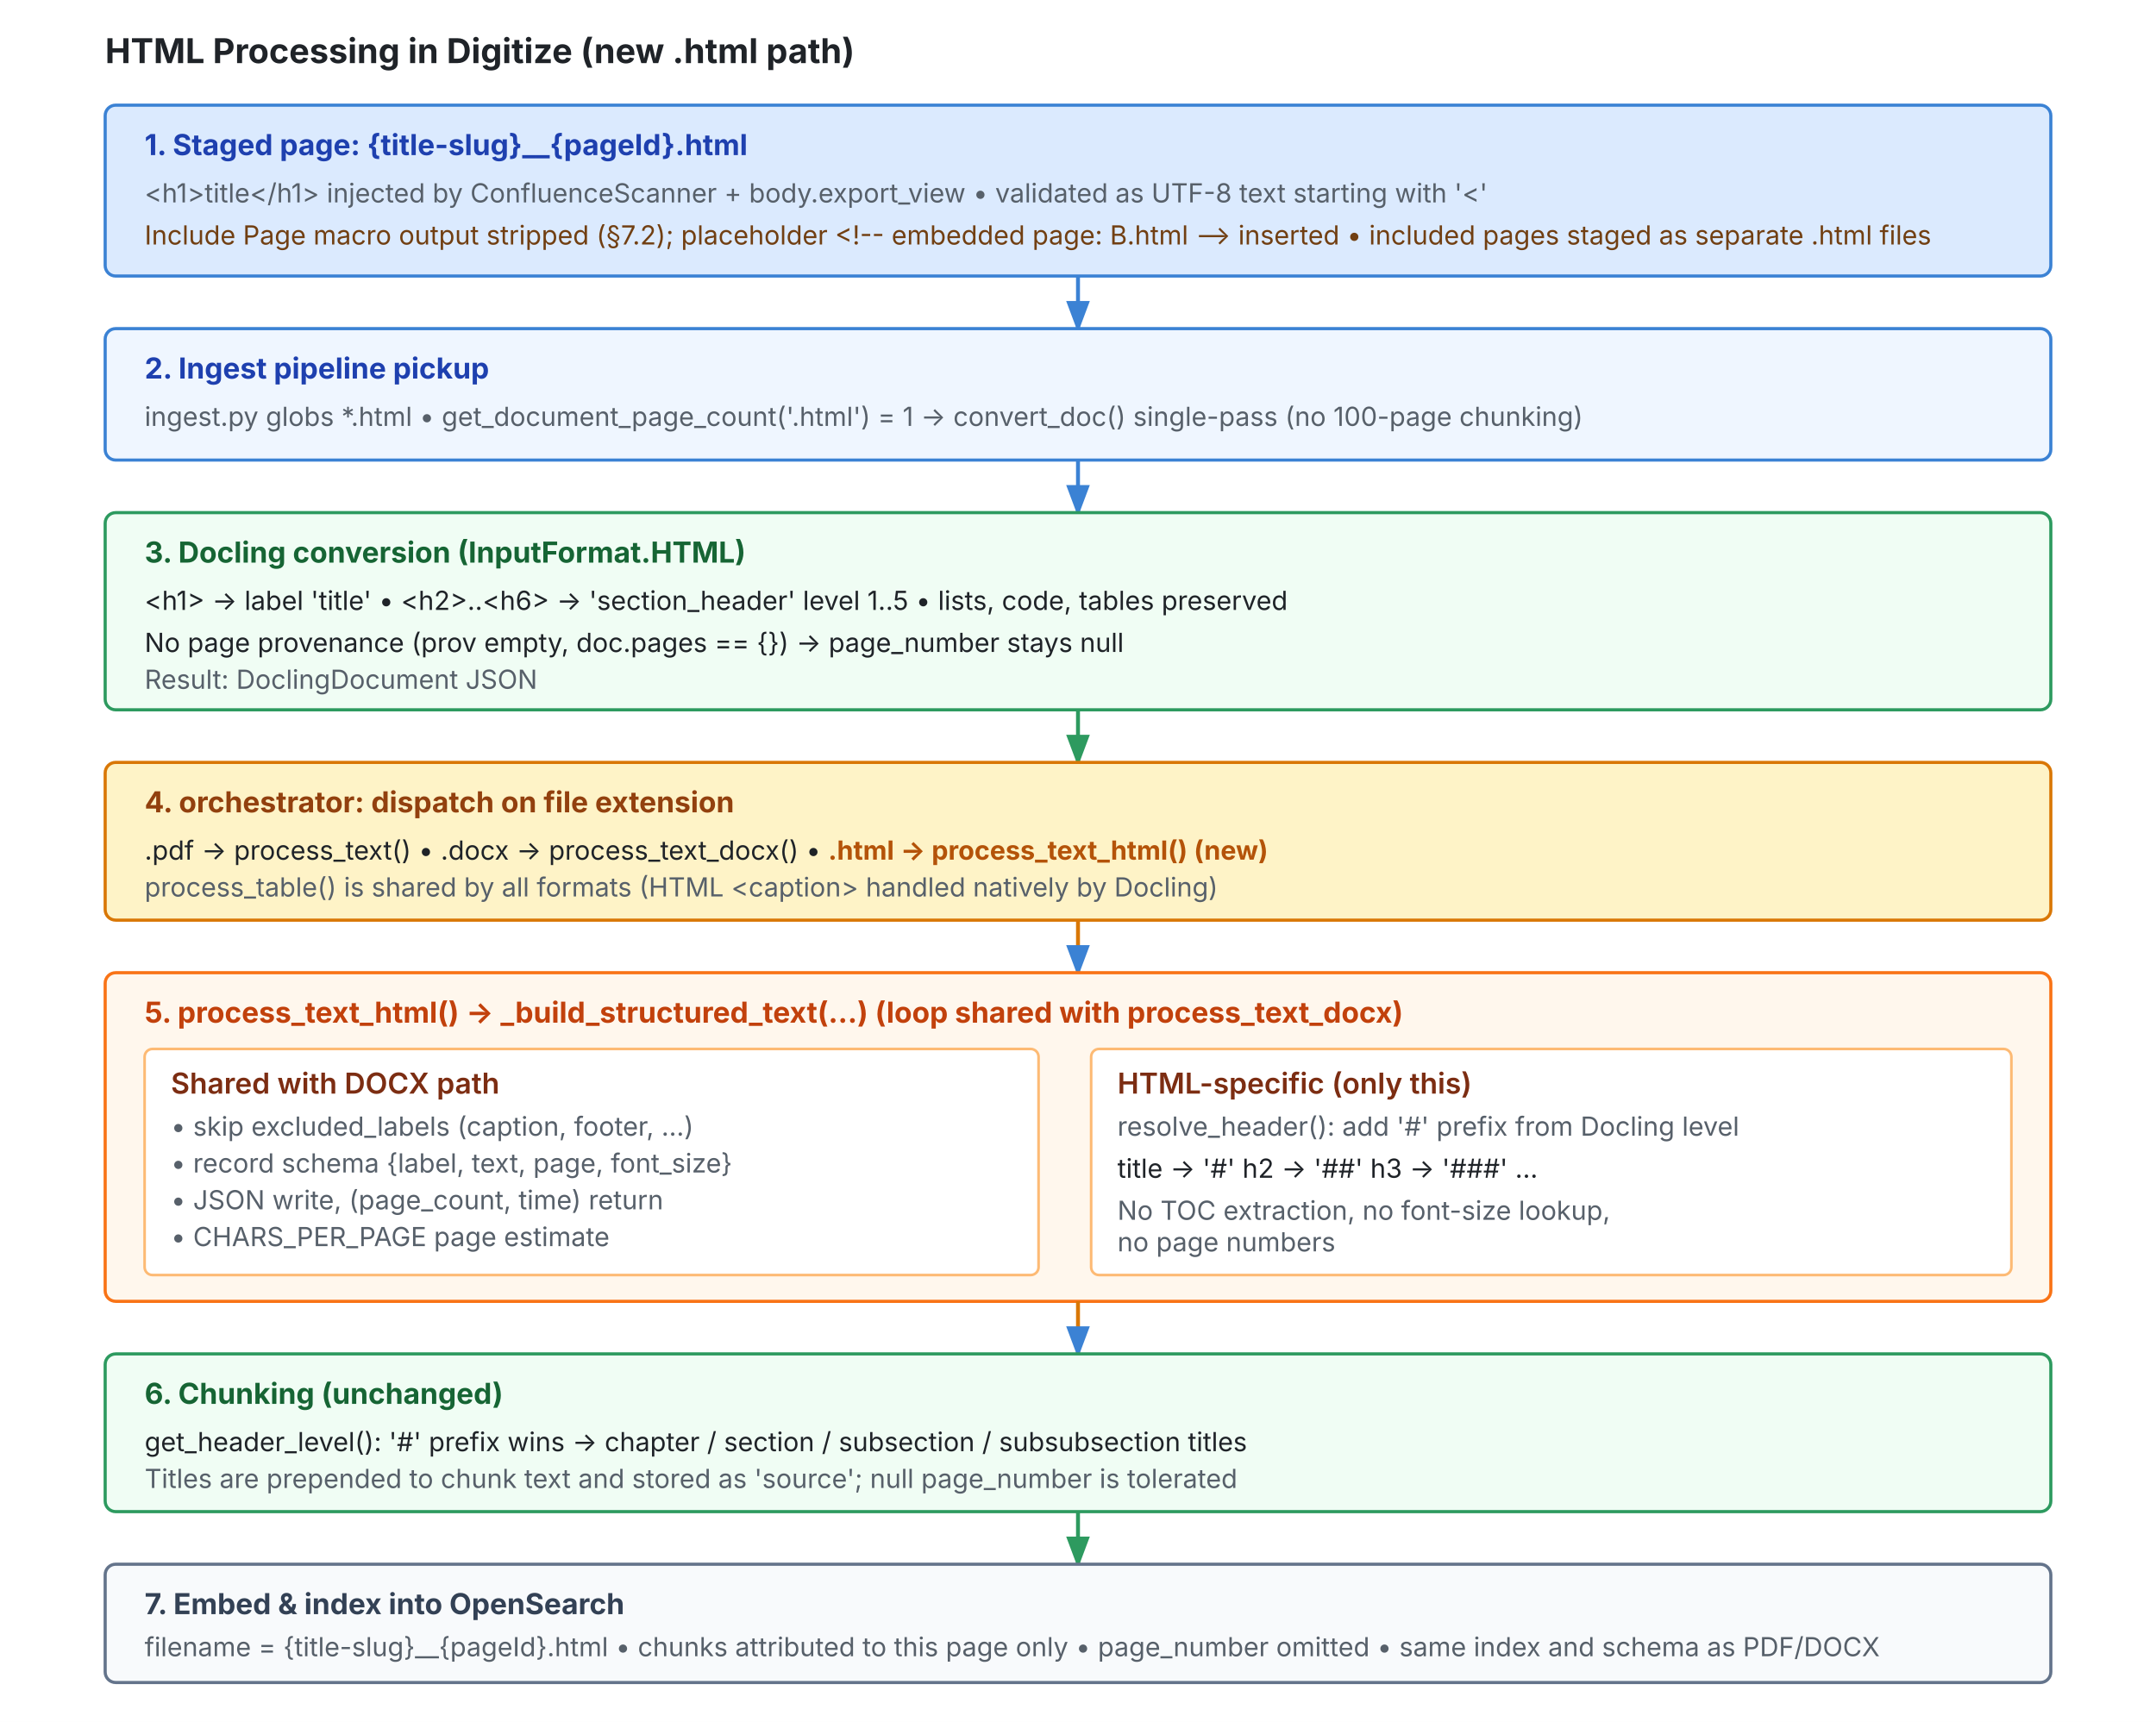
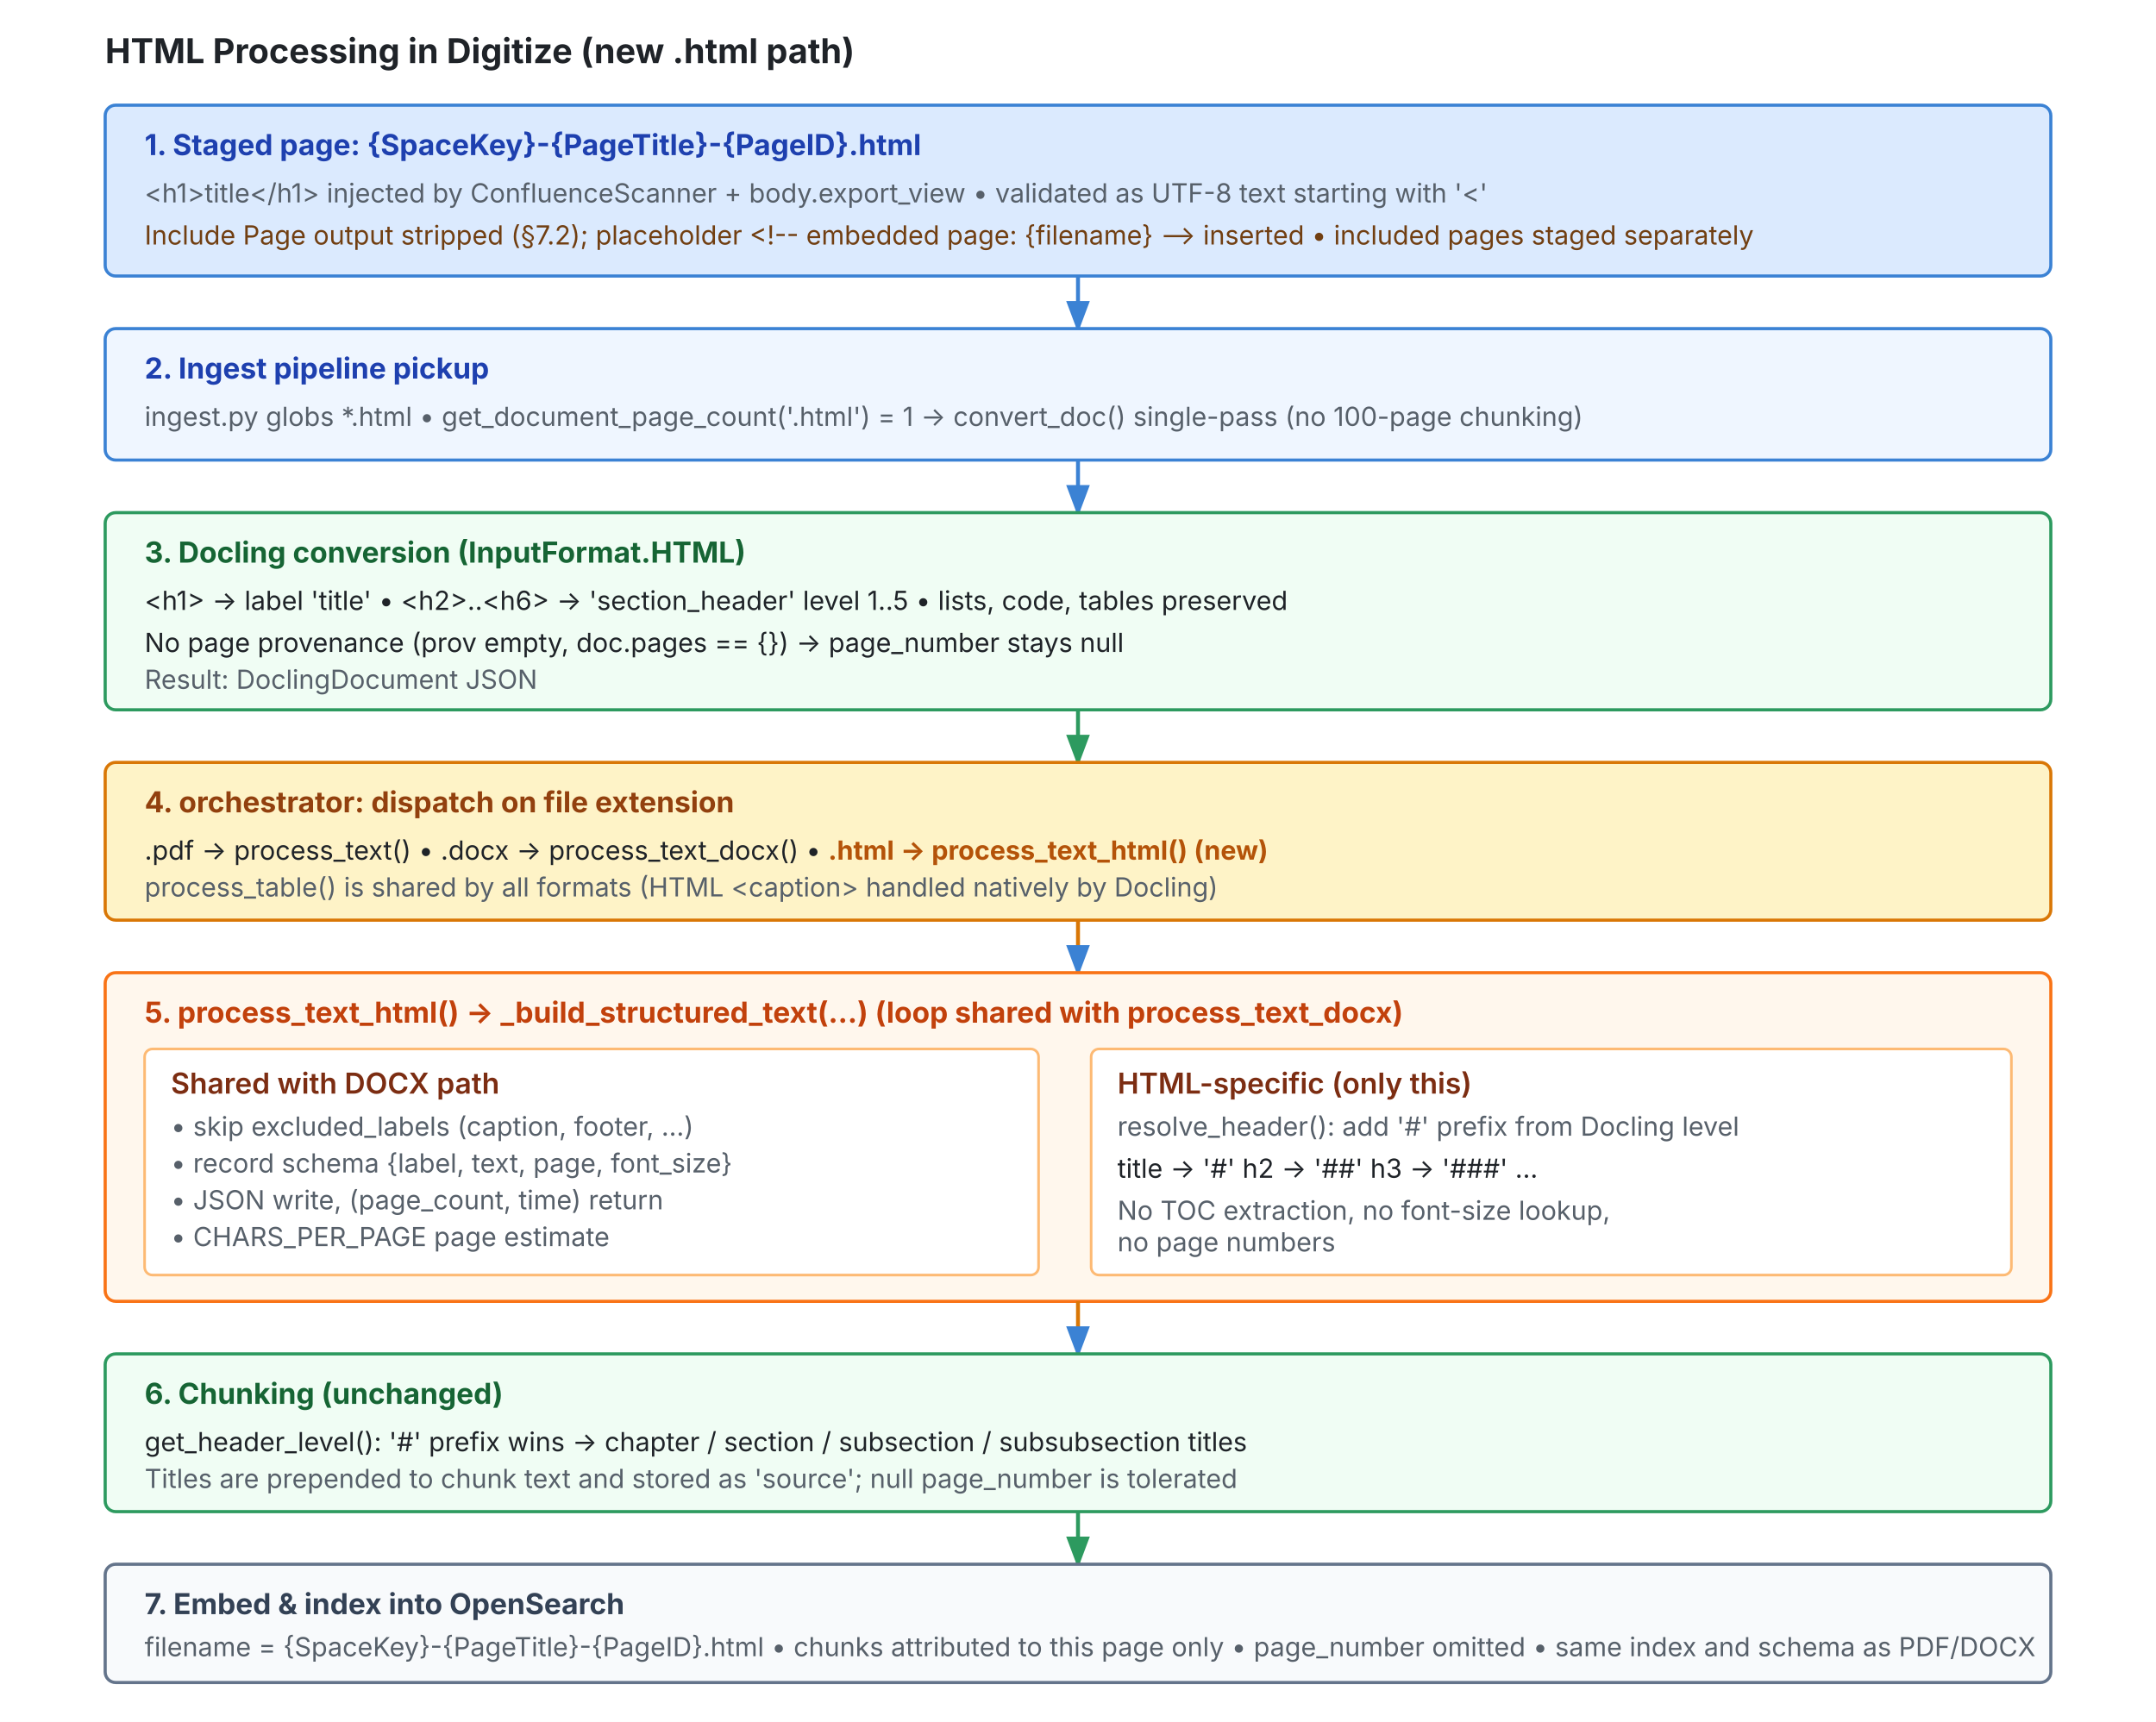
<svg xmlns="http://www.w3.org/2000/svg" viewBox="0 0 820 655" width="820" height="655" font-family="-apple-system, Segoe UI, system-ui, sans-serif" font-size="11">
  <defs>
    <marker id="hp-arr" markerWidth="8" markerHeight="8" refX="7" refY="3" orient="auto">
      <path d="M0,0 L0,6 L8,3 z" fill="#3b82d4" />
    </marker>
    <marker id="hp-arrg" markerWidth="8" markerHeight="8" refX="7" refY="3" orient="auto">
      <path d="M0,0 L0,6 L8,3 z" fill="#2d9a5f" />
    </marker>
  </defs>
  <rect width="820" height="655" fill="#ffffff" />
  <text x="40" y="24" font-weight="700" font-size="13" fill="#1f2328">HTML Processing in Digitize (new .html path)</text>
  <rect x="40" y="40" width="740" height="65" rx="4" fill="#dbeafe" stroke="#3b82d4" stroke-width="1.2" />
-   <text x="55" y="59" font-weight="700" fill="#1e40af">1. Staged page: {title-slug}__{pageId}.html</text>
+   <text x="55" y="59" font-weight="700" fill="#1e40af">1. Staged page: {SpaceKey}-{PageTitle}-{PageID}.html</text>
  <text x="55" y="77" font-size="10" fill="#57606a">&lt;h1&gt;title&lt;/h1&gt; injected by ConfluenceScanner + body.export_view • validated as UTF-8 text starting with '&lt;'</text>
-   <text x="55" y="93" font-size="10" fill="#713f12">Include Page macro output stripped (§7.2); placeholder &lt;!-- embedded page: B.html --&gt; inserted • included pages staged as separate .html files</text>
+   <text x="55" y="93" font-size="10" fill="#713f12">Include Page output stripped (§7.2); placeholder &lt;!-- embedded page: {filename} --&gt; inserted • included pages staged separately</text>
  <line x1="410" y1="105" x2="410" y2="125" stroke="#3b82d4" stroke-width="1.5" marker-end="url(#hp-arr)" />
  <rect x="40" y="125" width="740" height="50" rx="4" fill="#eff6ff" stroke="#3b82d4" stroke-width="1.2" />
  <text x="55" y="144" font-weight="700" fill="#1e40af">2. Ingest pipeline pickup</text>
  <text x="55" y="162" font-size="10" fill="#57606a">ingest.py globs *.html • get_document_page_count('.html') = 1 → convert_doc() single-pass (no 100-page chunking)</text>
  <line x1="410" y1="175" x2="410" y2="195" stroke="#3b82d4" stroke-width="1.5" marker-end="url(#hp-arr)" />
  <rect x="40" y="195" width="740" height="75" rx="4" fill="#f0fdf4" stroke="#2d9a5f" stroke-width="1.2" />
  <text x="55" y="214" font-weight="700" fill="#166534">3. Docling conversion (InputFormat.HTML)</text>
  <text x="55" y="232" font-size="10" fill="#1f2328">&lt;h1&gt; → label 'title' • &lt;h2&gt;..&lt;h6&gt; → 'section_header' level 1..5 • lists, code, tables preserved</text>
  <text x="55" y="248" font-size="10" fill="#1f2328">No page provenance (prov empty, doc.pages == {}) → page_number stays null</text>
  <text x="55" y="262" font-size="10" fill="#57606a">Result: DoclingDocument JSON</text>
  <line x1="410" y1="270" x2="410" y2="290" stroke="#2d9a5f" stroke-width="1.5" marker-end="url(#hp-arrg)" />
  <rect x="40" y="290" width="740" height="60" rx="4" fill="#fef3c7" stroke="#d97706" stroke-width="1.2" />
  <text x="55" y="309" font-weight="700" fill="#92400e">4. orchestrator: dispatch on file extension</text>
  <text x="55" y="327" font-size="10" fill="#1f2328">.pdf → process_text()   •   .docx → process_text_docx()   •   <tspan font-weight="700" fill="#b45309">.html → process_text_html()  (new)</tspan>
  </text>
  <text x="55" y="341" font-size="10" fill="#57606a">process_table() is shared by all formats (HTML &lt;caption&gt; handled natively by Docling)</text>
  <line x1="410" y1="350" x2="410" y2="370" stroke="#d97706" stroke-width="1.5" marker-end="url(#hp-arr)" />
  <rect x="40" y="370" width="740" height="125" rx="4" fill="#fff7ed" stroke="#f97316" stroke-width="1.2" />
  <text x="55" y="389" font-weight="700" fill="#c2410c">5. process_text_html()  →  _build_structured_text(...)  (loop shared with process_text_docx)</text>
  <rect x="55" y="399" width="340" height="86" rx="3" fill="#ffffff" stroke="#fdba74" stroke-width="1" />
  <text x="65" y="416" font-weight="600" fill="#7c2d12">Shared with DOCX path</text>
  <text x="65" y="432" font-size="10" fill="#57606a">• skip excluded_labels (caption, footer, ...)</text>
  <text x="65" y="446" font-size="10" fill="#57606a">• record schema {label, text, page, font_size}</text>
  <text x="65" y="460" font-size="10" fill="#57606a">• JSON write, (page_count, time) return</text>
  <text x="65" y="474" font-size="10" fill="#57606a">• CHARS_PER_PAGE page estimate</text>
  <rect x="415" y="399" width="350" height="86" rx="3" fill="#ffffff" stroke="#fdba74" stroke-width="1" />
  <text x="425" y="416" font-weight="600" fill="#7c2d12">HTML-specific (only this)</text>
  <text x="425" y="432" font-size="10" fill="#57606a">resolve_header(): add '#' prefix from Docling level</text>
  <text x="425" y="448" font-size="10" fill="#1f2328">title → '#'   h2 → '##'   h3 → '###' ...</text>
  <text x="425" y="464" font-size="10" fill="#57606a">No TOC extraction, no font-size lookup,</text>
  <text x="425" y="476" font-size="10" fill="#57606a">no page numbers</text>
  <line x1="410" y1="495" x2="410" y2="515" stroke="#d97706" stroke-width="1.5" marker-end="url(#hp-arr)" />
  <rect x="40" y="515" width="740" height="60" rx="4" fill="#f0fdf4" stroke="#2d9a5f" stroke-width="1.2" />
  <text x="55" y="534" font-weight="700" fill="#166534">6. Chunking (unchanged)</text>
  <text x="55" y="552" font-size="10" fill="#1f2328">get_header_level(): '#' prefix wins → chapter / section / subsection / subsubsection titles</text>
  <text x="55" y="566" font-size="10" fill="#57606a">Titles are prepended to chunk text and stored as 'source'; null page_number is tolerated</text>
  <line x1="410" y1="575" x2="410" y2="595" stroke="#2d9a5f" stroke-width="1.5" marker-end="url(#hp-arrg)" />
  <rect x="40" y="595" width="740" height="45" rx="4" fill="#f8fafc" stroke="#64748b" stroke-width="1.2" />
  <text x="55" y="614" font-weight="700" fill="#334155">7. Embed &amp; index into OpenSearch</text>
-   <text x="55" y="630" font-size="10" fill="#57606a">filename = {title-slug}__{pageId}.html • chunks attributed to this page only • page_number omitted • same index and schema as PDF/DOCX</text>
+   <text x="55" y="630" font-size="10" fill="#57606a">filename = {SpaceKey}-{PageTitle}-{PageID}.html • chunks attributed to this page only • page_number omitted • same index and schema as PDF/DOCX</text>
</svg>
